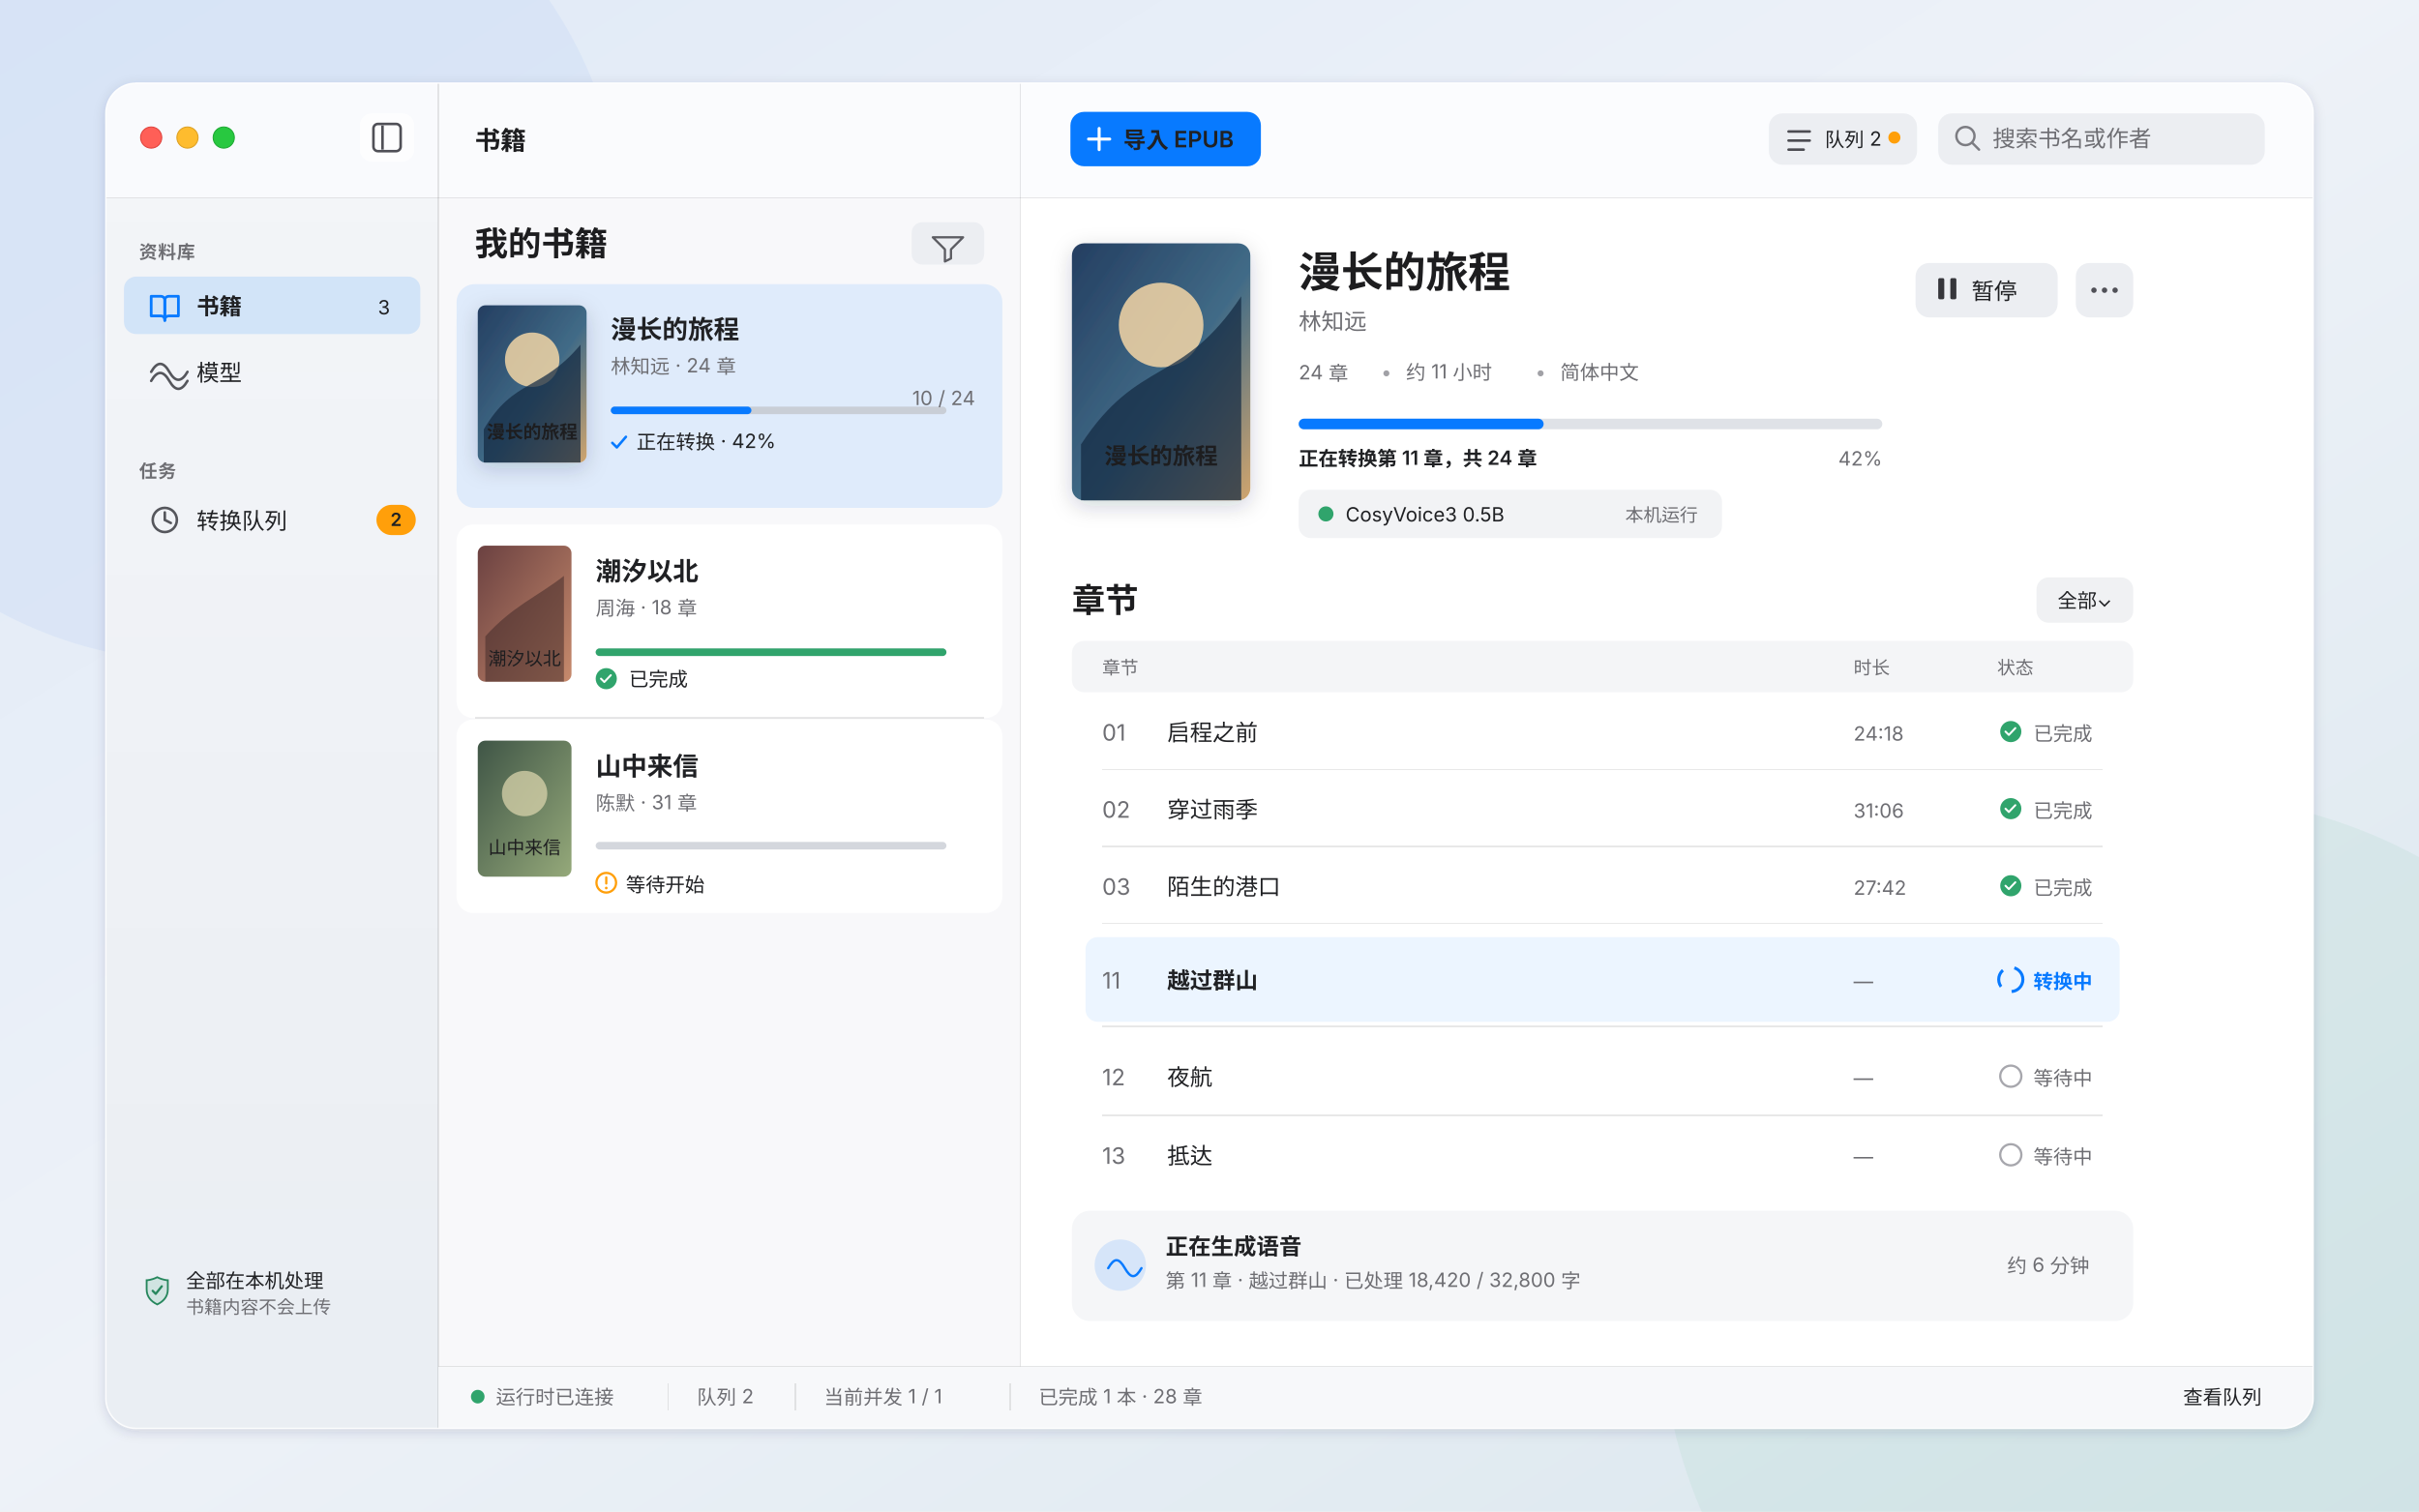
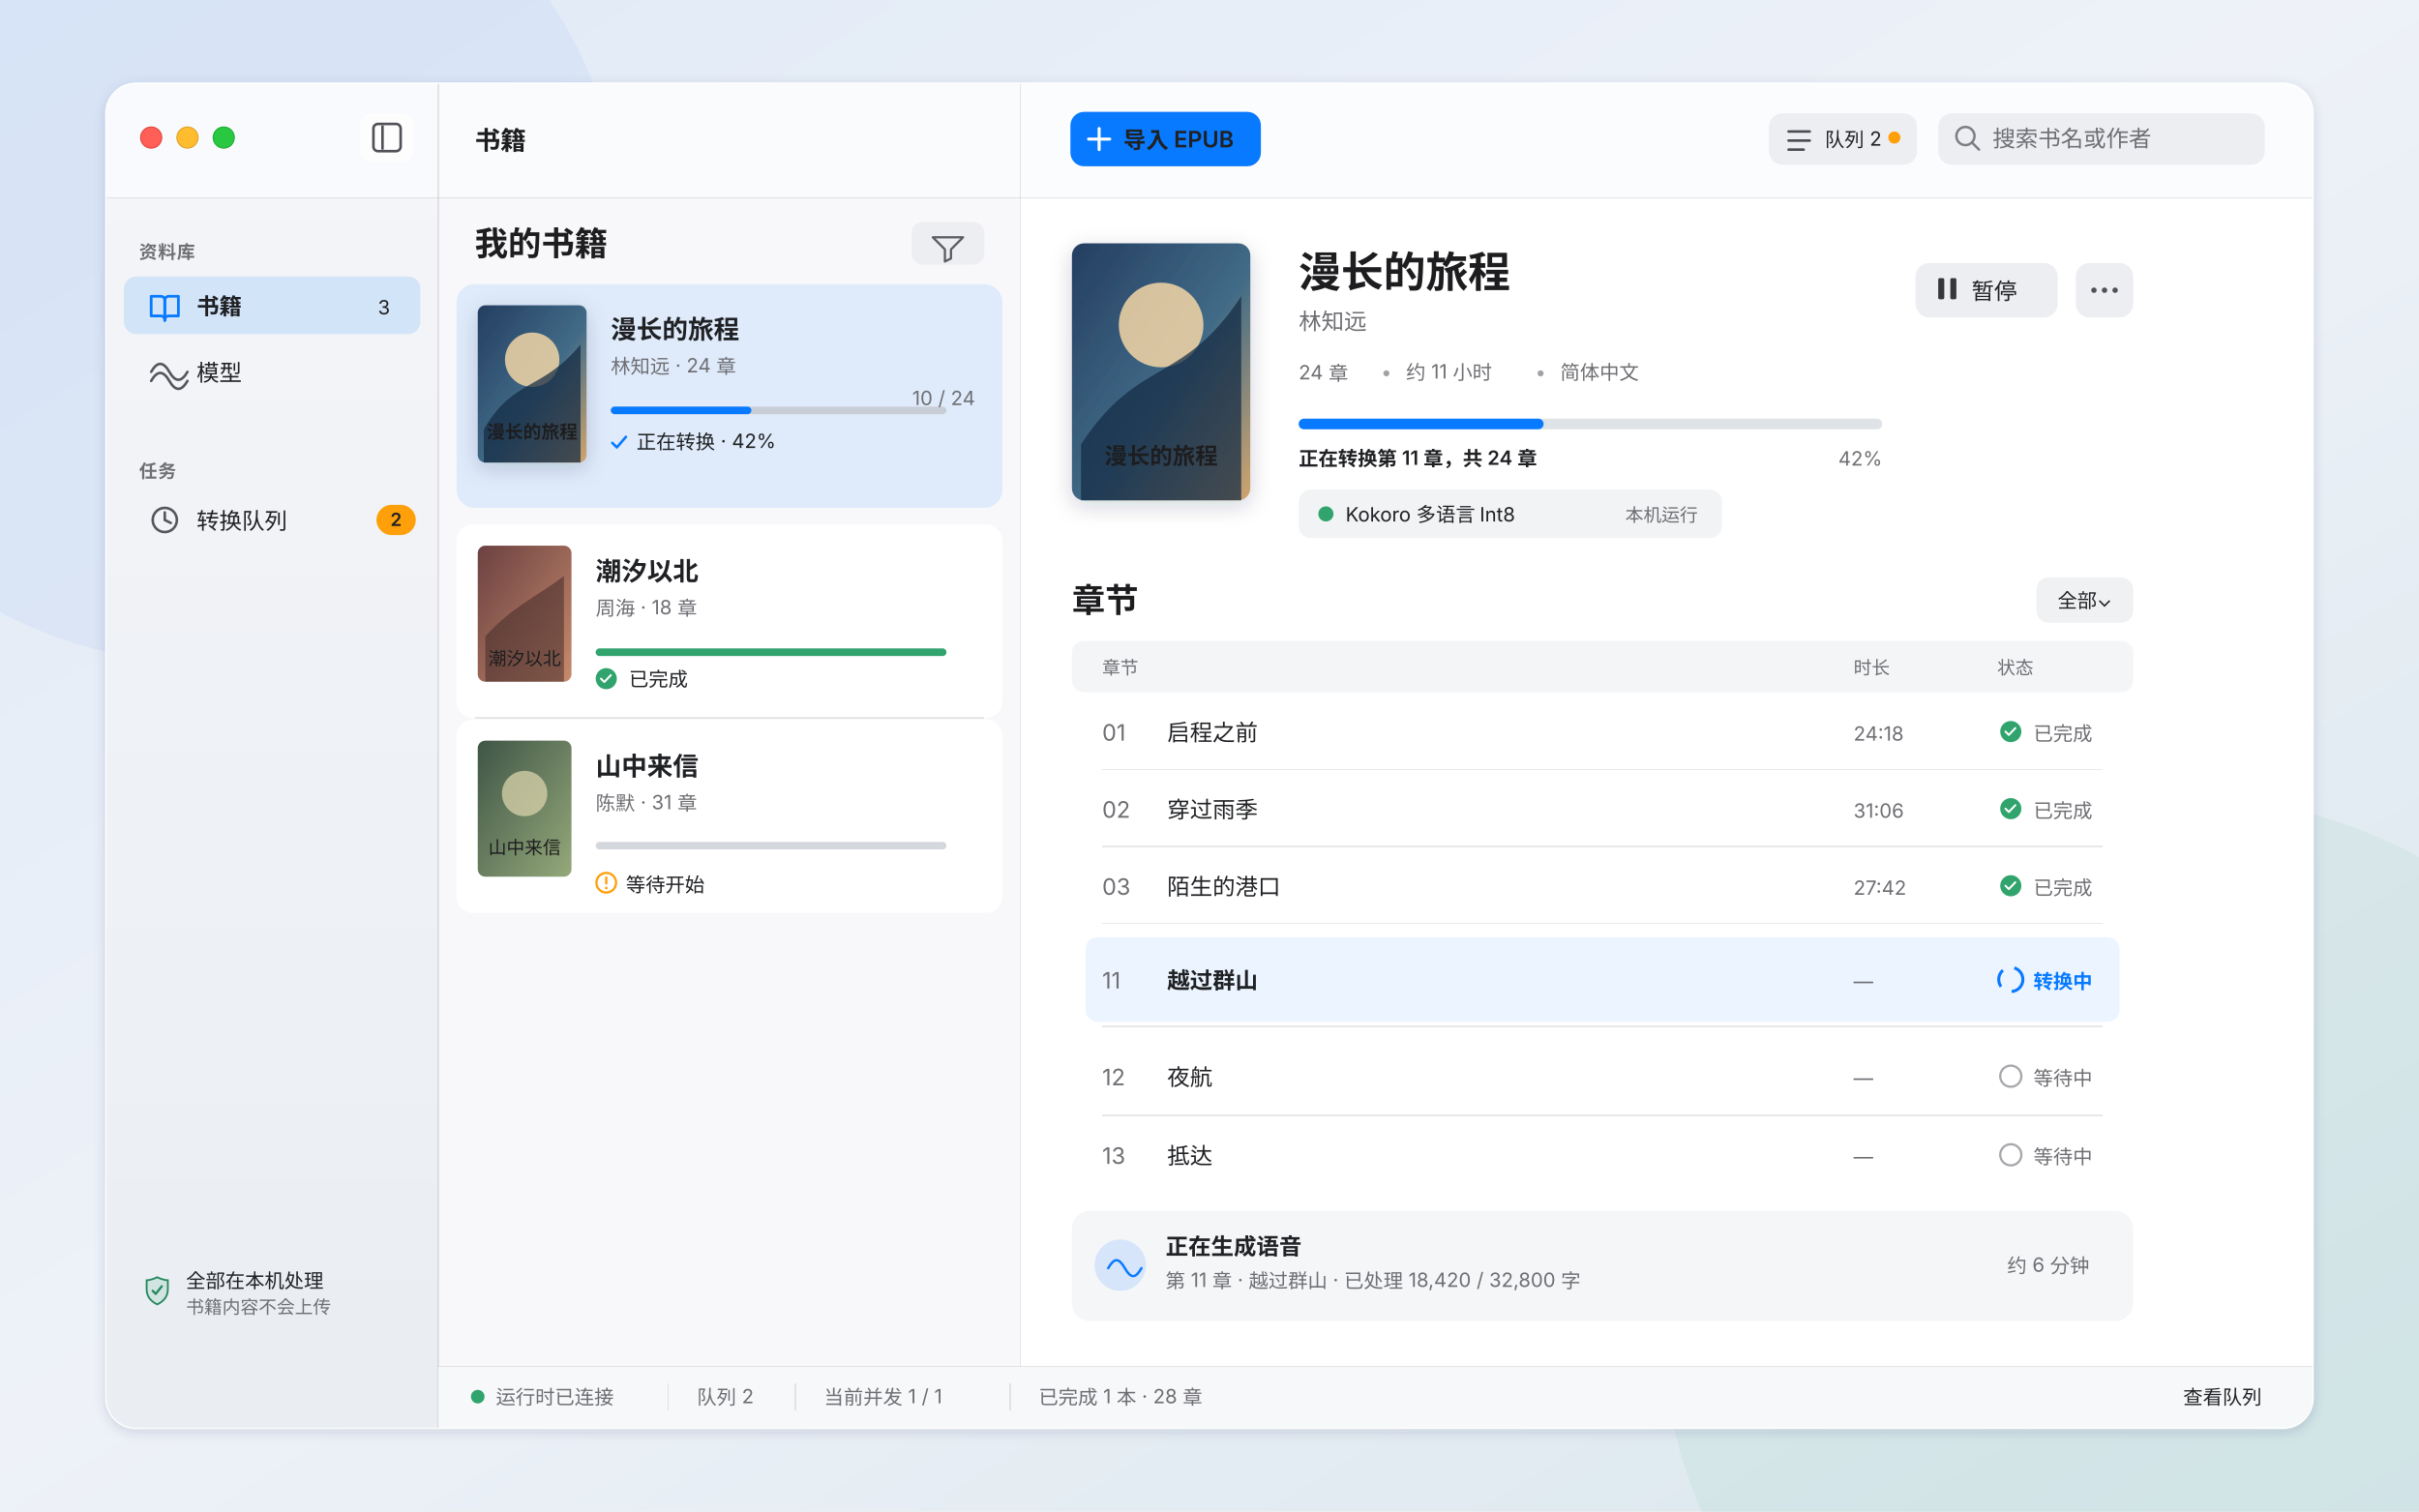
<svg xmlns="http://www.w3.org/2000/svg" width="1600" height="1000" viewBox="0 0 1600 1000" role="img" aria-labelledby="title desc">
  <defs>
    <linearGradient id="desktop" x1="0" y1="0" x2="1" y2="1">
      <stop offset="0" stop-color="#dfe9f7" />
      <stop offset="0.48" stop-color="#eef2f8" />
      <stop offset="1" stop-color="#d9e6ed" />
    </linearGradient>
    <linearGradient id="sidebar" x1="0" y1="0" x2="0" y2="1">
      <stop offset="0" stop-color="#f3f5f8" stop-opacity="0.94" />
      <stop offset="1" stop-color="#e9edf2" stop-opacity="0.97" />
    </linearGradient>
    <linearGradient id="cover" x1="0" y1="0" x2="1" y2="1">
      <stop offset="0" stop-color="#243e61" />
      <stop offset="0.55" stop-color="#416b87" />
      <stop offset="1" stop-color="#d1a56d" />
    </linearGradient>
    <linearGradient id="cover2" x1="0" y1="0" x2="1" y2="1">
      <stop offset="0" stop-color="#6b4141" />
      <stop offset="1" stop-color="#c78a6c" />
    </linearGradient>
    <linearGradient id="cover3" x1="0" y1="0" x2="1" y2="1">
      <stop offset="0" stop-color="#3f5546" />
      <stop offset="1" stop-color="#95a97a" />
    </linearGradient>
    <filter id="windowShadow" x="-20%" y="-20%" width="140%" height="150%">
      <feDropShadow dx="0" dy="24" stdDeviation="34" flood-color="#23384b" flood-opacity="0.24" />
      <feDropShadow dx="0" dy="2" stdDeviation="4" flood-color="#23384b" flood-opacity="0.16" />
    </filter>
    <filter id="smallShadow" x="-30%" y="-30%" width="160%" height="170%">
      <feDropShadow dx="0" dy="4" stdDeviation="7" flood-color="#162b3b" flood-opacity="0.18" />
    </filter>
    <clipPath id="windowClip">
      <rect x="70" y="55" width="1460" height="890" rx="20" />
    </clipPath>
    <style>
      .ui { font-family: -apple-system, BlinkMacSystemFont, "SF Pro Text", "PingFang SC", sans-serif; fill: #202124; }
      .display { font-family: -apple-system, BlinkMacSystemFont, "SF Pro Display", "PingFang SC", sans-serif; fill: #1d1d1f; }
      .secondary { fill: #6e6e73; }
      .tertiary { fill: #8e8e93; }
      .caption { font-size: 13px; }
      .small { font-size: 12px; }
      .body { font-size: 15px; }
      .headline { font-size: 17px; font-weight: 600; }
      .title2 { font-size: 22px; font-weight: 650; }
      .title1 { font-size: 28px; font-weight: 700; }
      .separator { stroke: #000; stroke-opacity: 0.09; shape-rendering: crispEdges; }
      .symbol { fill: none; stroke: currentColor; stroke-width: 1.8; stroke-linecap: round; stroke-linejoin: round; }
    </style>
  </defs>
  <rect width="1600" height="1000" fill="url(#desktop)" />
  <circle cx="132" cy="158" r="280" fill="#c7d9f5" opacity="0.36" />
  <circle cx="1438" cy="866" r="340" fill="#beddd7" opacity="0.32" />
  <rect x="70" y="55" width="1460" height="890" rx="20" fill="#ffffff" filter="url(#windowShadow)" />
  <g clip-path="url(#windowClip)">
    <rect x="70" y="55" width="220" height="890" fill="url(#sidebar)" />
    <rect x="290" y="55" width="385" height="890" fill="#f8f8fa" />
    <rect x="675" y="55" width="855" height="890" fill="#ffffff" />
    <rect x="70" y="55" width="1460" height="76" fill="#fafbfd" fill-opacity="0.82" />
    <line x1="70" y1="131" x2="1530" y2="131" class="separator" />
    <line x1="290" y1="55" x2="290" y2="945" class="separator" />
    <line x1="675" y1="55" x2="675" y2="945" class="separator" />
    <circle cx="100" cy="91" r="7" fill="#ff5f57" stroke="#e0443e" stroke-width="0.7" />
    <circle cx="124" cy="91" r="7" fill="#febc2e" stroke="#dea123" stroke-width="0.7" />
    <circle cx="148" cy="91" r="7" fill="#28c840" stroke="#1eaa33" stroke-width="0.7" />
    <rect x="238" y="75" width="36" height="32" rx="8" fill="#ffffff" fill-opacity="0.65" />
    <g transform="translate(247 82)" stroke="#505057" fill="none" stroke-width="1.7">
      <rect x="0" y="0" width="18" height="18" rx="3" />
      <line x1="6" y1="1" x2="6" y2="17" />
    </g>
    <text x="314" y="99" class="display headline">书籍</text>
    <rect x="708" y="74" width="126" height="36" rx="9" fill="#087aff" />
    <path d="M727 85v14m-7-7h14" stroke="#fff" stroke-width="2" stroke-linecap="round" />
    <text x="743" y="98" class="ui body" fill="#ffffff" font-weight="600">导入 EPUB</text>
    <rect x="1170" y="75" width="98" height="34" rx="9" fill="#eceef2" />
    <g transform="translate(1183 85)" fill="none" stroke="#4c4c52" stroke-width="1.7" stroke-linecap="round">
      <line x1="0" y1="2" x2="14" y2="2" />
      <line x1="0" y1="8" x2="14" y2="8" />
      <line x1="0" y1="14" x2="10" y2="14" />
    </g>
    <text x="1207" y="97" class="ui caption">队列 2</text>
    <circle cx="1253" cy="91" r="4" fill="#ff9f0a" />
    <rect x="1282" y="75" width="216" height="34" rx="9" fill="#eceef2" />
    <circle cx="1300" cy="90" r="6" fill="none" stroke="#7c7c82" stroke-width="1.6" />
    <line x1="1304.5" y1="94.5" x2="1309" y2="99" stroke="#7c7c82" stroke-width="1.6" stroke-linecap="round" />
    <text x="1318" y="97" class="ui body secondary">搜索书名或作者</text>
    <text x="92" y="171" class="ui small secondary" font-weight="600" letter-spacing="0.5">资料库</text>
    <rect x="82" y="183" width="196" height="38" rx="8" fill="#087aff" fill-opacity="0.14" />
    <g transform="translate(99 194)" stroke="#087aff" fill="none" stroke-width="1.8" stroke-linecap="round" stroke-linejoin="round">
      <path d="M1 2h6c2 0 3 1 3 3v13c0-2-1-3-3-3H1z" />
      <path d="M19 2h-6c-2 0-3 1-3 3v13c0-2 1-3 3-3h6z" />
    </g>
    <text x="130" y="208" class="ui body" fill="#087aff" font-weight="600">书籍</text>
    <text x="258" y="208" class="ui caption" text-anchor="end" fill="#087aff">3</text>
    <g transform="translate(99 237)" stroke="#55565c" fill="none" stroke-width="1.7" stroke-linecap="round">
      <path d="M1 9c4-7 8-7 12 0s8 7 12 0" />
      <path d="M1 15c4-7 8-7 12 0s8 7 12 0" />
    </g>
    <text x="130" y="252" class="ui body">模型</text>
    <text x="92" y="316" class="ui small secondary" font-weight="600" letter-spacing="0.5">任务</text>
    <g transform="translate(100 335)" stroke="#55565c" fill="none" stroke-width="1.7" stroke-linecap="round">
      <circle cx="9" cy="9" r="8" />
      <path d="M9 4v5l4 2" />
    </g>
    <text x="130" y="350" class="ui body">转换队列</text>
    <rect x="249" y="334" width="26" height="20" rx="10" fill="#ff9f0a" />
    <text x="262" y="348" class="ui small" fill="#fff" text-anchor="middle" font-weight="600">2</text>
    <g transform="translate(95 845)">
      <path d="M9 0c4 2 7 2 7 2v6c0 5-3 8-7 10-4-2-7-5-7-10V2s3 0 7-2z" fill="#30a46c" fill-opacity="0.14" stroke="#27875d" stroke-width="1.2" />
      <path d="M6 9l2 2 4-5" fill="none" stroke="#27875d" stroke-width="1.5" stroke-linecap="round" stroke-linejoin="round" />
      <text x="28" y="7" class="ui caption" fill="#397256">全部在本机处理</text>
      <text x="28" y="24" class="ui small secondary">书籍内容不会上传</text>
    </g>
    <text x="314" y="169" class="display title2">我的书籍</text>
    <rect x="603" y="147" width="48" height="28" rx="7" fill="#eceef2" />
    <path d="M617 157h20l-8 8v6l-4 2v-8z" fill="none" stroke="#5c5c62" stroke-width="1.5" stroke-linejoin="round" />
    <rect x="302" y="188" width="361" height="148" rx="12" fill="#087aff" fill-opacity="0.105" />
    <rect x="316" y="202" width="72" height="104" rx="5" fill="url(#cover)" filter="url(#smallShadow)" />
    <circle cx="352" cy="238" r="18" fill="#f5d7a6" opacity="0.83" />
    <path d="M320 284c20-34 38-25 64-56v78h-64z" fill="#132a43" opacity="0.72" />
    <text x="352" y="290" class="display small" fill="#fff" text-anchor="middle" font-weight="600">漫长的旅程</text>
    <text x="404" y="224" class="ui headline">漫长的旅程</text>
    <text x="404" y="247" class="ui caption secondary">林知远 · 24 章</text>
    <rect x="404" y="269" width="222" height="5" rx="2.5" fill="#c9ced6" />
    <rect x="404" y="269" width="93" height="5" rx="2.5" fill="#087aff" />
    <path d="M405 293l3 3 6-7" fill="none" stroke="#087aff" stroke-width="1.7" stroke-linecap="round" stroke-linejoin="round" />
    <text x="421" y="297" class="ui caption" fill="#087aff">正在转换 · 42%</text>
    <text x="645" y="268" class="ui caption secondary" text-anchor="end">10 / 24</text>
    <rect x="302" y="347" width="361" height="128" rx="11" fill="#fff" />
    <rect x="316" y="361" width="62" height="90" rx="5" fill="url(#cover2)" />
    <path d="M321 421c18-20 34-26 52-40v70h-52z" fill="#3c2525" opacity="0.5" />
    <text x="347" y="440" class="display small" fill="#fff" text-anchor="middle">潮汐以北</text>
    <text x="394" y="384" class="ui headline">潮汐以北</text>
    <text x="394" y="407" class="ui caption secondary">周海 · 18 章</text>
    <rect x="394" y="429" width="232" height="5" rx="2.5" fill="#d4d7dd" />
    <rect x="394" y="429" width="232" height="5" rx="2.5" fill="#30a46c" />
    <circle cx="401" cy="449" r="7" fill="#30a46c" />
    <path d="M397.5 449l2.2 2.2 4.3-4.5" fill="none" stroke="#fff" stroke-width="1.3" stroke-linecap="round" stroke-linejoin="round" />
    <text x="416" y="454" class="ui caption" fill="#27875d">已完成</text>
    <line x1="314" y1="475" x2="651" y2="475" class="separator" />
    <rect x="302" y="476" width="361" height="128" rx="11" fill="#fff" />
    <rect x="316" y="490" width="62" height="90" rx="5" fill="url(#cover3)" />
    <circle cx="347" cy="525" r="15" fill="#d8d3ab" opacity="0.75" />
    <text x="347" y="565" class="display small" fill="#fff" text-anchor="middle">山中来信</text>
    <text x="394" y="513" class="ui headline">山中来信</text>
    <text x="394" y="536" class="ui caption secondary">陈默 · 31 章</text>
    <rect x="394" y="557" width="232" height="5" rx="2.5" fill="#d4d7dd" />
    <g transform="translate(394 577)">
      <circle cx="7" cy="7" r="6.5" fill="none" stroke="#ff9f0a" stroke-width="1.5" />
      <line x1="7" y1="3.5" x2="7" y2="7.5" stroke="#ff9f0a" stroke-width="1.5" stroke-linecap="round" />
      <circle cx="7" cy="10.5" r="0.9" fill="#ff9f0a" />
    </g>
    <text x="414" y="590" class="ui caption" fill="#b16c00">等待开始</text>
    <rect x="709" y="161" width="118" height="170" rx="8" fill="url(#cover)" filter="url(#smallShadow)" />
    <circle cx="768" cy="215" r="28" fill="#f5d7a6" opacity="0.84" />
    <path d="M715 294c38-58 67-39 106-98v135H715z" fill="#132a43" opacity="0.72" />
    <text x="768" y="307" class="display body" fill="#fff" text-anchor="middle" font-weight="650">漫长的旅程</text>
    <text x="859" y="190" class="display title1">漫长的旅程</text>
    <text x="859" y="218" class="ui body secondary">林知远</text>
    <text x="859" y="251" class="ui caption secondary">24 章</text>
    <circle cx="917" cy="247" r="2" fill="#a1a1a6" />
    <text x="930" y="251" class="ui caption secondary">约 11 小时</text>
    <circle cx="1019" cy="247" r="2" fill="#a1a1a6" />
    <text x="1032" y="251" class="ui caption secondary">简体中文</text>
    <rect x="859" y="277" width="386" height="7" rx="3.5" fill="#dfe2e7" />
    <rect x="859" y="277" width="162" height="7" rx="3.5" fill="#087aff" />
    <text x="859" y="308" class="ui caption" fill="#087aff" font-weight="600">正在转换第 11 章，共 24 章</text>
    <text x="1245" y="308" class="ui caption secondary" text-anchor="end">42%</text>
    <rect x="1267" y="174" width="94" height="36" rx="9" fill="#eceef2" />
    <rect x="1282" y="184" width="4" height="14" rx="1" fill="#36363b" />
    <rect x="1290" y="184" width="4" height="14" rx="1" fill="#36363b" />
    <text x="1304" y="198" class="ui body">暂停</text>
    <rect x="1373" y="174" width="38" height="36" rx="9" fill="#eceef2" />
    <circle cx="1392" cy="192" r="1.8" fill="#505057" />
    <circle cx="1385" cy="192" r="1.8" fill="#505057" />
    <circle cx="1399" cy="192" r="1.8" fill="#505057" />
    <rect x="859" y="324" width="280" height="32" rx="8" fill="#f2f3f5" />
    <circle cx="877" cy="340" r="5" fill="#30a46c" />
-     <text x="890" y="345" class="ui caption">CosyVoice3 0.5B</text>
+     <text x="890" y="345" class="ui caption">Kokoro 多语言 Int8</text>
    <text x="1123" y="345" class="ui small secondary" text-anchor="end">本机运行</text>
    <text x="709" y="405" class="display title2">章节</text>
    <rect x="1347" y="382" width="64" height="30" rx="8" fill="#f0f1f3" />
    <text x="1379" y="402" class="ui caption" text-anchor="middle">全部⌄</text>
    <rect x="709" y="424" width="702" height="34" rx="8" fill="#f4f5f7" />
    <text x="729" y="446" class="ui small secondary">章节</text>
    <text x="1226" y="446" class="ui small secondary">时长</text>
    <text x="1321" y="446" class="ui small secondary">状态</text>
    <g class="ui body">
      <text x="729" y="490" class="secondary">01</text>
      <text x="772" y="490">启程之前</text>
      <text x="1226" y="490" class="caption secondary">24:18</text>
      <circle cx="1330" cy="484" r="7" fill="#30a46c" />
      <path d="M1326.5 484l2.2 2.2 4.3-4.5" fill="none" stroke="#fff" stroke-width="1.3" stroke-linecap="round" stroke-linejoin="round" />
      <text x="1345" y="490" class="caption secondary">已完成</text>
      <line x1="729" y1="509" x2="1391" y2="509" class="separator" />
      <text x="729" y="541" class="secondary">02</text>
      <text x="772" y="541">穿过雨季</text>
      <text x="1226" y="541" class="caption secondary">31:06</text>
      <circle cx="1330" cy="535" r="7" fill="#30a46c" />
      <path d="M1326.5 535l2.2 2.2 4.3-4.5" fill="none" stroke="#fff" stroke-width="1.3" stroke-linecap="round" stroke-linejoin="round" />
      <text x="1345" y="541" class="caption secondary">已完成</text>
      <line x1="729" y1="560" x2="1391" y2="560" class="separator" />
      <text x="729" y="592" class="secondary">03</text>
      <text x="772" y="592">陌生的港口</text>
      <text x="1226" y="592" class="caption secondary">27:42</text>
      <circle cx="1330" cy="586" r="7" fill="#30a46c" />
      <path d="M1326.5 586l2.2 2.2 4.3-4.5" fill="none" stroke="#fff" stroke-width="1.3" stroke-linecap="round" stroke-linejoin="round" />
      <text x="1345" y="592" class="caption secondary">已完成</text>
      <line x1="729" y1="611" x2="1391" y2="611" class="separator" />
      <rect x="718" y="620" width="684" height="56" rx="8" fill="#087aff" fill-opacity="0.075" />
      <text x="729" y="654" class="secondary">11</text>
      <text x="772" y="654" font-weight="600">越过群山</text>
      <text x="1226" y="654" class="caption secondary">—</text>
      <circle cx="1330" cy="648" r="8" fill="none" stroke="#087aff" stroke-width="2" stroke-dasharray="12 8" />
      <text x="1345" y="654" class="caption" fill="#087aff" font-weight="600">转换中</text>
      <line x1="729" y1="679" x2="1391" y2="679" class="separator" />
      <text x="729" y="718" class="secondary">12</text>
      <text x="772" y="718">夜航</text>
      <text x="1226" y="718" class="caption secondary">—</text>
      <circle cx="1330" cy="712" r="7" fill="none" stroke="#a7a7ad" stroke-width="1.5" />
      <text x="1345" y="718" class="caption secondary">等待中</text>
      <line x1="729" y1="738" x2="1391" y2="738" class="separator" />
      <text x="729" y="770" class="secondary">13</text>
      <text x="772" y="770">抵达</text>
      <text x="1226" y="770" class="caption secondary">—</text>
      <circle cx="1330" cy="764" r="7" fill="none" stroke="#a7a7ad" stroke-width="1.5" />
      <text x="1345" y="770" class="caption secondary">等待中</text>
    </g>
    <rect x="709" y="801" width="702" height="73" rx="12" fill="#f5f6f8" />
    <circle cx="741" cy="837" r="17" fill="#087aff" fill-opacity="0.13" />
    <path d="M733 839c4-7 7-7 11 0s7 7 11 0" fill="none" stroke="#087aff" stroke-width="1.6" stroke-linecap="round" />
    <text x="771" y="830" class="ui body" font-weight="600">正在生成语音</text>
    <text x="771" y="852" class="ui caption secondary">第 11 章 · 越过群山 · 已处理 18,420 / 32,800 字</text>
    <text x="1382" y="842" class="ui caption secondary" text-anchor="end">约 6 分钟</text>
    <rect x="290" y="904" width="1240" height="41" fill="#f7f8fa" />
    <line x1="290" y1="904" x2="1530" y2="904" class="separator" />
    <circle cx="316" cy="924" r="4.5" fill="#30a46c" />
    <text x="328" y="929" class="ui caption secondary">运行时已连接</text>
    <line x1="442" y1="915" x2="442" y2="933" class="separator" />
    <text x="461" y="929" class="ui caption secondary">队列 2</text>
    <line x1="526" y1="915" x2="526" y2="933" class="separator" />
    <text x="545" y="929" class="ui caption secondary">当前并发 1 / 1</text>
    <line x1="668" y1="915" x2="668" y2="933" class="separator" />
    <text x="687" y="929" class="ui caption secondary">已完成 1 本 · 28 章</text>
    <text x="1496" y="929" class="ui caption" fill="#087aff" text-anchor="end">查看队列</text>
  </g>
  <rect x="70" y="55" width="1460" height="890" rx="20" fill="none" stroke="#ffffff" stroke-opacity="0.82" />
</svg>
